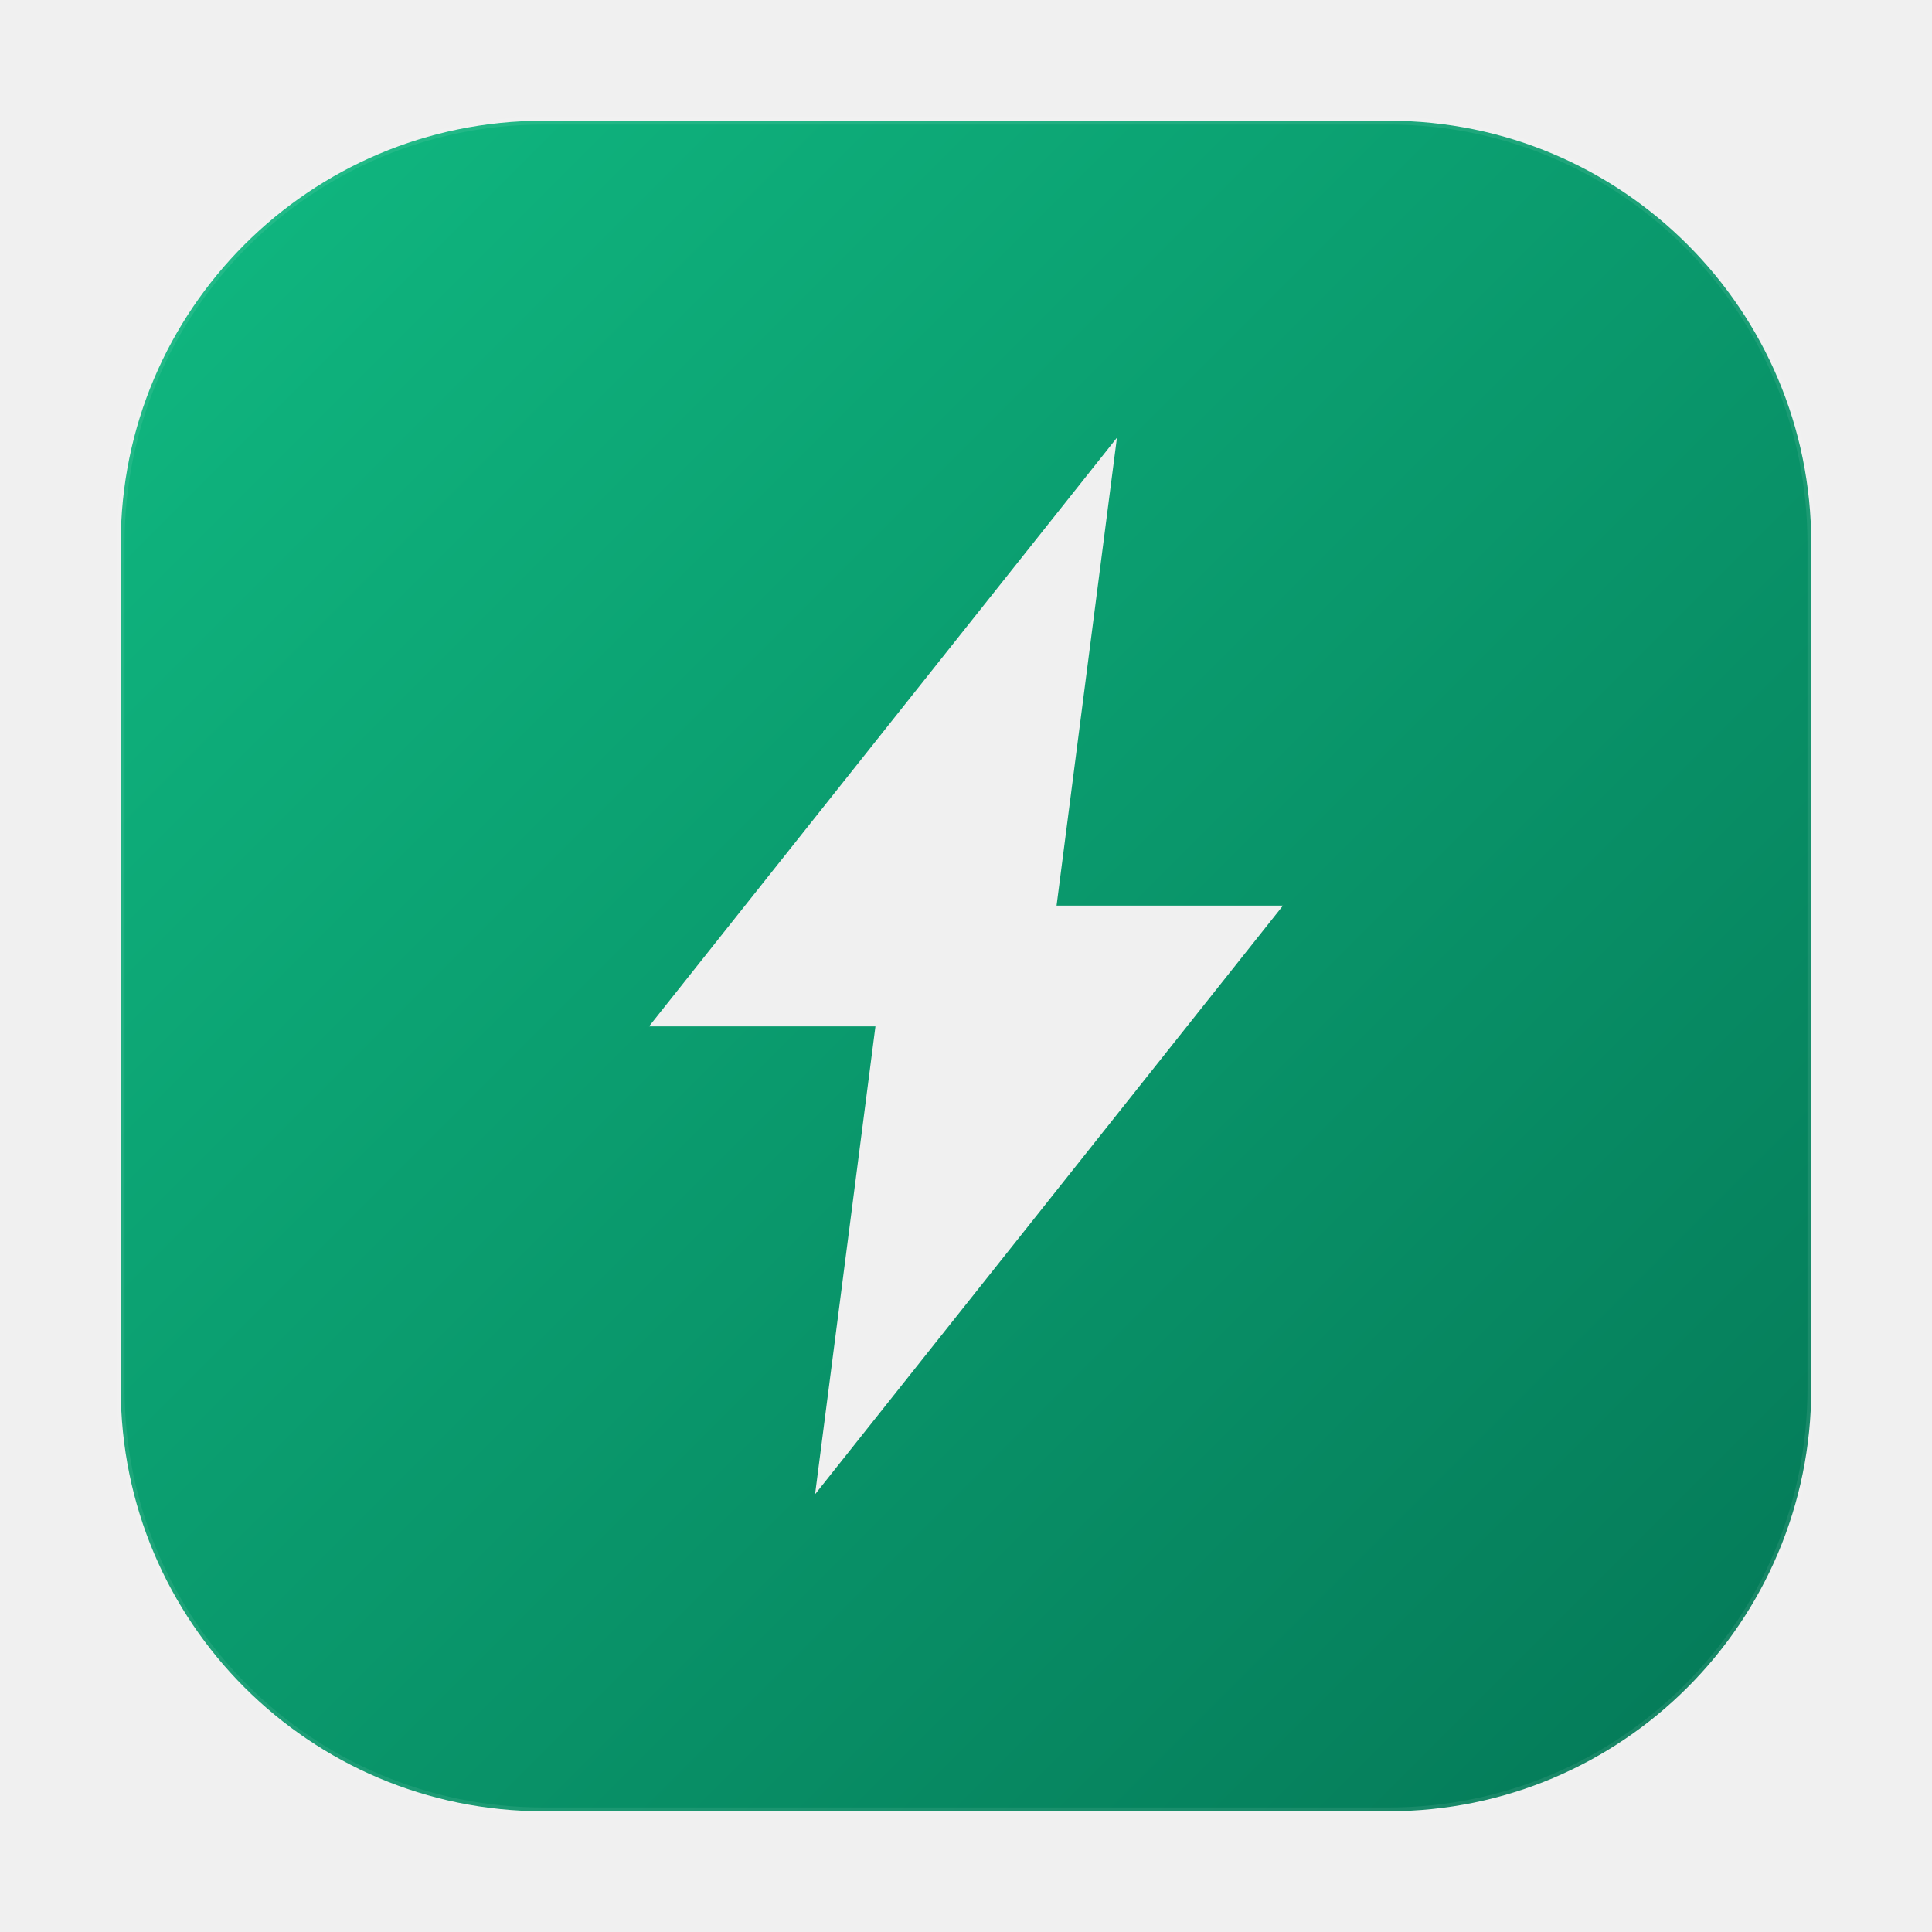
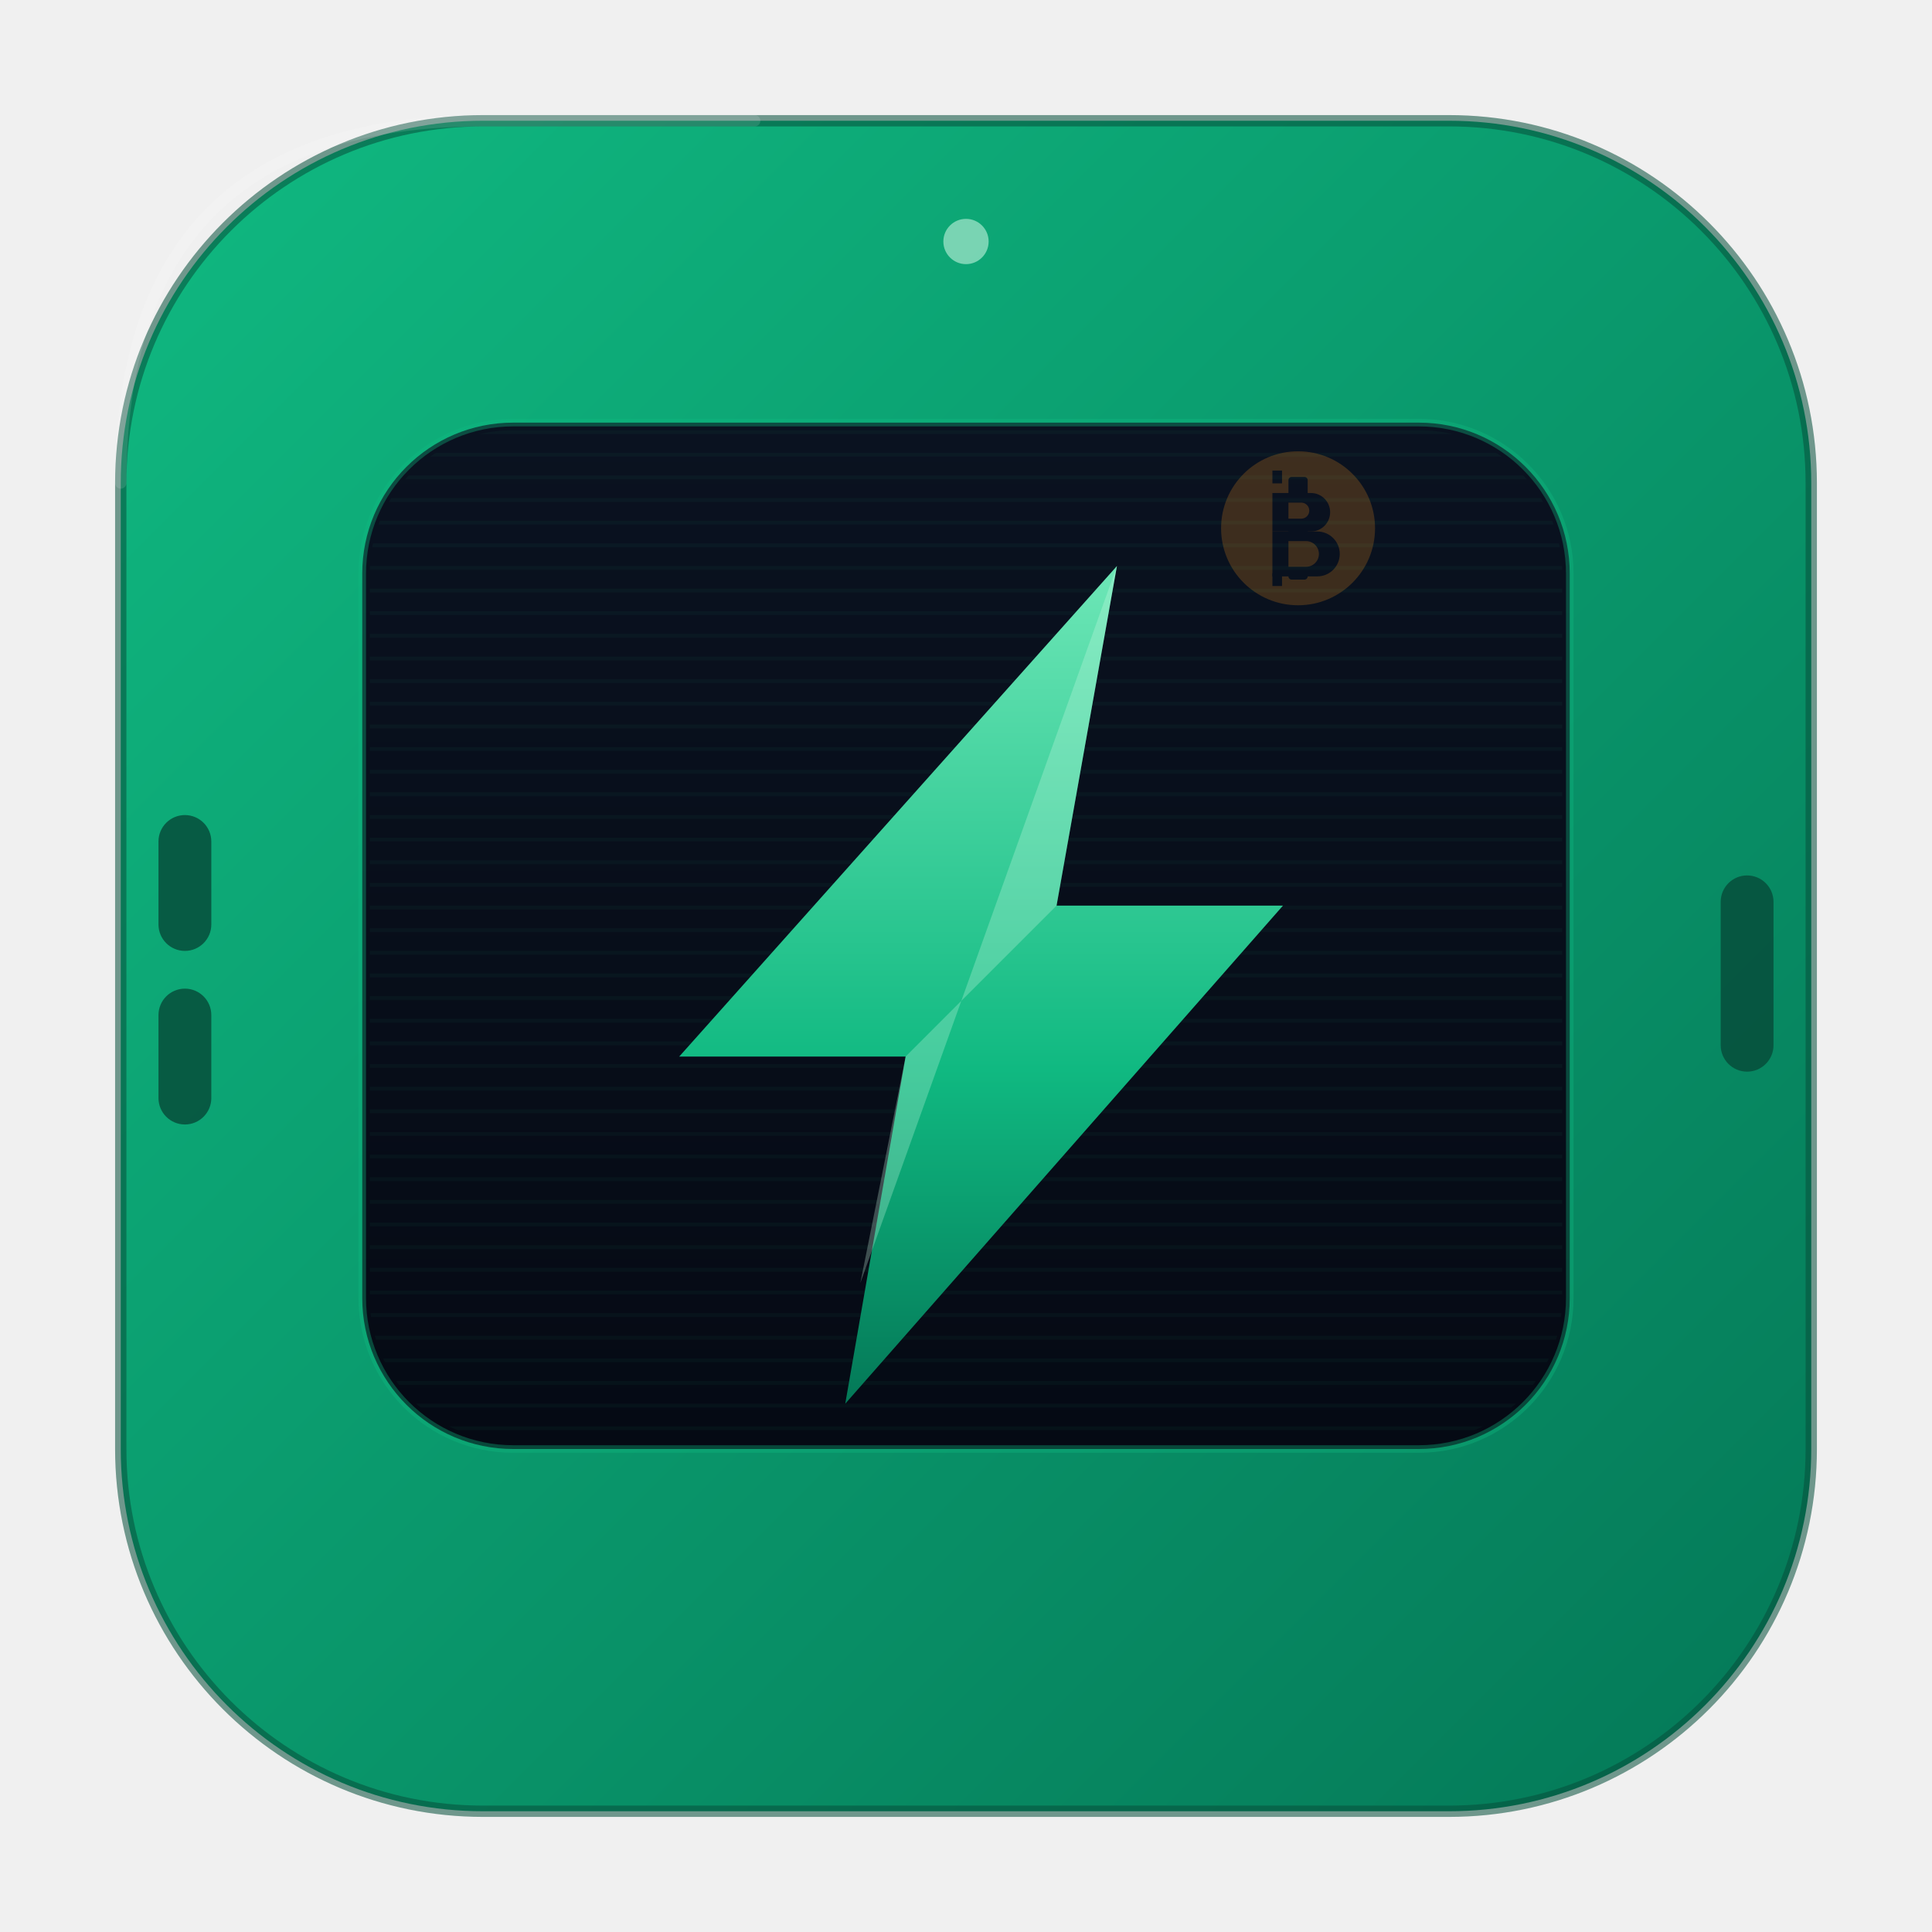
<svg xmlns="http://www.w3.org/2000/svg" viewBox="0 0 512 512" role="img" aria-label="XP Money logo">
  <defs>
-     <linearGradient id="xpm_token" x1="0" y1="0" x2="1" y2="1">
+     <linearGradient id="xpm_chassis" x1="0" y1="0" x2="1" y2="1">
      <stop offset="0%" stop-color="#10b981" />
      <stop offset="100%" stop-color="#047857" />
    </linearGradient>
-     <mask id="xpm_cut">
-       <rect width="512" height="512" fill="#fff" />
-       <path d="M 296 116                L 172 272                L 232 272                L 216 396                L 340 240                L 280 240                L 296 116 Z" fill="#000" />
-     </mask>
+     <linearGradient id="xpm_screen" x1="0" y1="0" x2="0" y2="1">
+       <stop offset="0%" stop-color="#0a1220" />
+       <stop offset="100%" stop-color="#050a14" />
+     </linearGradient>
+     <linearGradient id="xpm_bolt" x1="0" y1="0" x2="0" y2="1">
+       <stop offset="0%" stop-color="#6ee7b7" />
+       <stop offset="60%" stop-color="#10b981" />
+       <stop offset="100%" stop-color="#047857" />
+     </linearGradient>
+     <pattern id="xpm_scan" x="0" y="0" width="6" height="6" patternUnits="userSpaceOnUse">
+       <rect width="6" height="1" fill="#10b981" opacity="0.05" />
+     </pattern>
  </defs>
-   <rect x="32" y="32" width="448" height="448" rx="112" ry="112" fill="url(#xpm_token)" mask="url(#xpm_cut)" />
-   <rect x="32" y="32" width="448" height="448" rx="112" ry="112" fill="none" stroke="#ffffff" stroke-opacity="0.08" stroke-width="2" />
+   <rect x="32" y="32" width="448" height="448" rx="96" ry="96" fill="url(#xpm_chassis)" />
+   <rect x="32" y="32" width="448" height="448" rx="96" ry="96" fill="none" stroke="#064e3b" stroke-width="3" stroke-opacity="0.55" />
+   <circle cx="256" cy="64" r="6" fill="#d1fae5" opacity="0.55" />
+   <rect x="42" y="216" width="14" height="36" rx="7" fill="#064e3b" opacity="0.85" />
+   <rect x="42" y="262" width="14" height="36" rx="7" fill="#064e3b" opacity="0.85" />
+   <rect x="456" y="232" width="14" height="52" rx="7" fill="#064e3b" opacity="0.85" />
+   <rect x="96" y="112" width="320" height="272" rx="40" ry="40" fill="url(#xpm_screen)" />
+   <rect x="96" y="112" width="320" height="272" rx="40" ry="40" fill="none" stroke="#10b981" stroke-width="2" stroke-opacity="0.35" />
+   <rect x="98" y="114" width="316" height="268" rx="38" ry="38" fill="url(#xpm_scan)" />
+   <g opacity="0.22" transform="translate(344, 140) scale(0.85)">
+     <circle cx="0" cy="0" r="24" fill="#f7931a" />
+     <g fill="#0a1220">
+       <rect x="-3" y="-16" width="6" height="32" rx="1" />
+       <rect x="-8" y="-18" width="3" height="4" />
+       <rect x="-8" y="14" width="3" height="4" />
+       <path d="M -8 -11 L 4 -11 A 6 6 0 0 1 4 1 L -8 1 Z" />
+       <path d="M -8 1 L 6 1 A 7 7 0 0 1 6 15 L -8 15 Z" />
+       <path d="M -3 -8 L 1 -8 A 2.5 2.5 0 0 1 1 -3 L -3 -3 Z" fill="#f7931a" />
+       <path d="M -3 4 L 2.5 4 A 3 3 0 0 1 2.5 12 L -3 12 Z" fill="#f7931a" />
+     </g>
+   </g>
+   <path d="M 296 150            L 180 280            L 240 280            L 224 372            L 340 240            L 280 240            L 296 150 Z" fill="url(#xpm_bolt)" />
+   <path d="M 296 150 L 280 240 L 240 280 L 228 340 Z" fill="#d1fae5" opacity="0.28" />
+   <path d="M 32 128 Q 32 32 128 32 L 200 32" fill="none" stroke="#ffffff" stroke-opacity="0.12" stroke-width="3" stroke-linecap="round" />
</svg>
